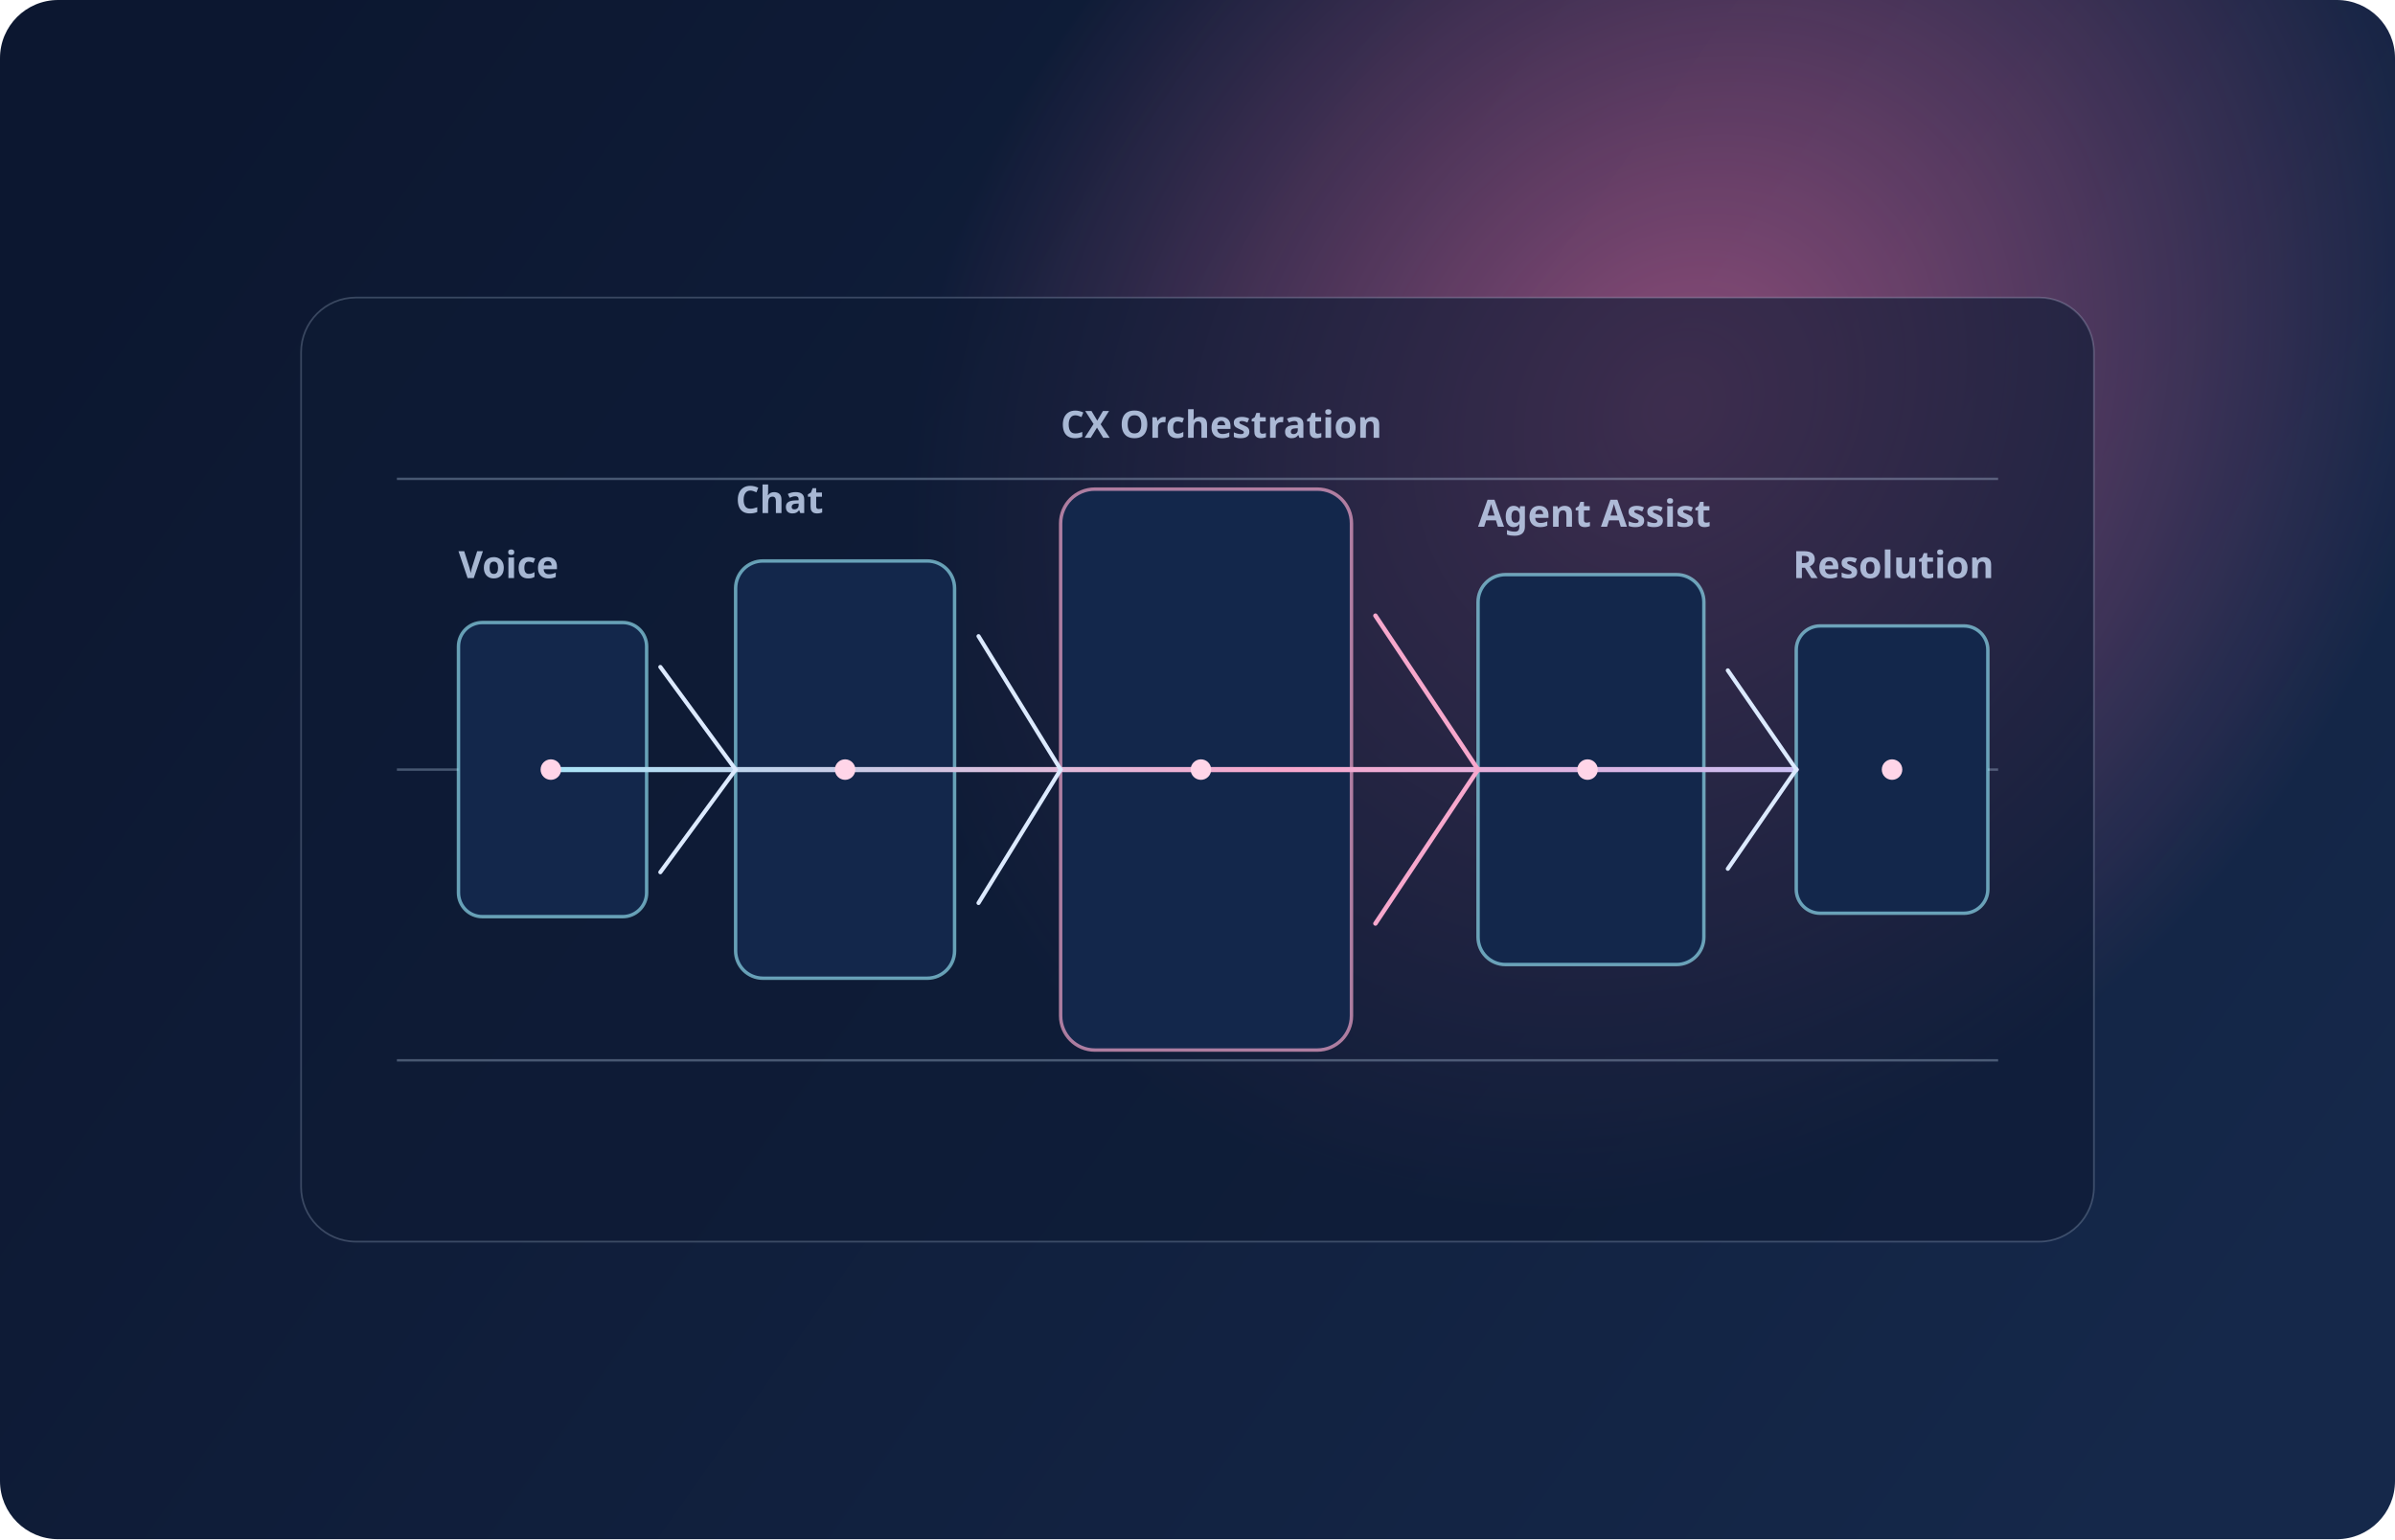
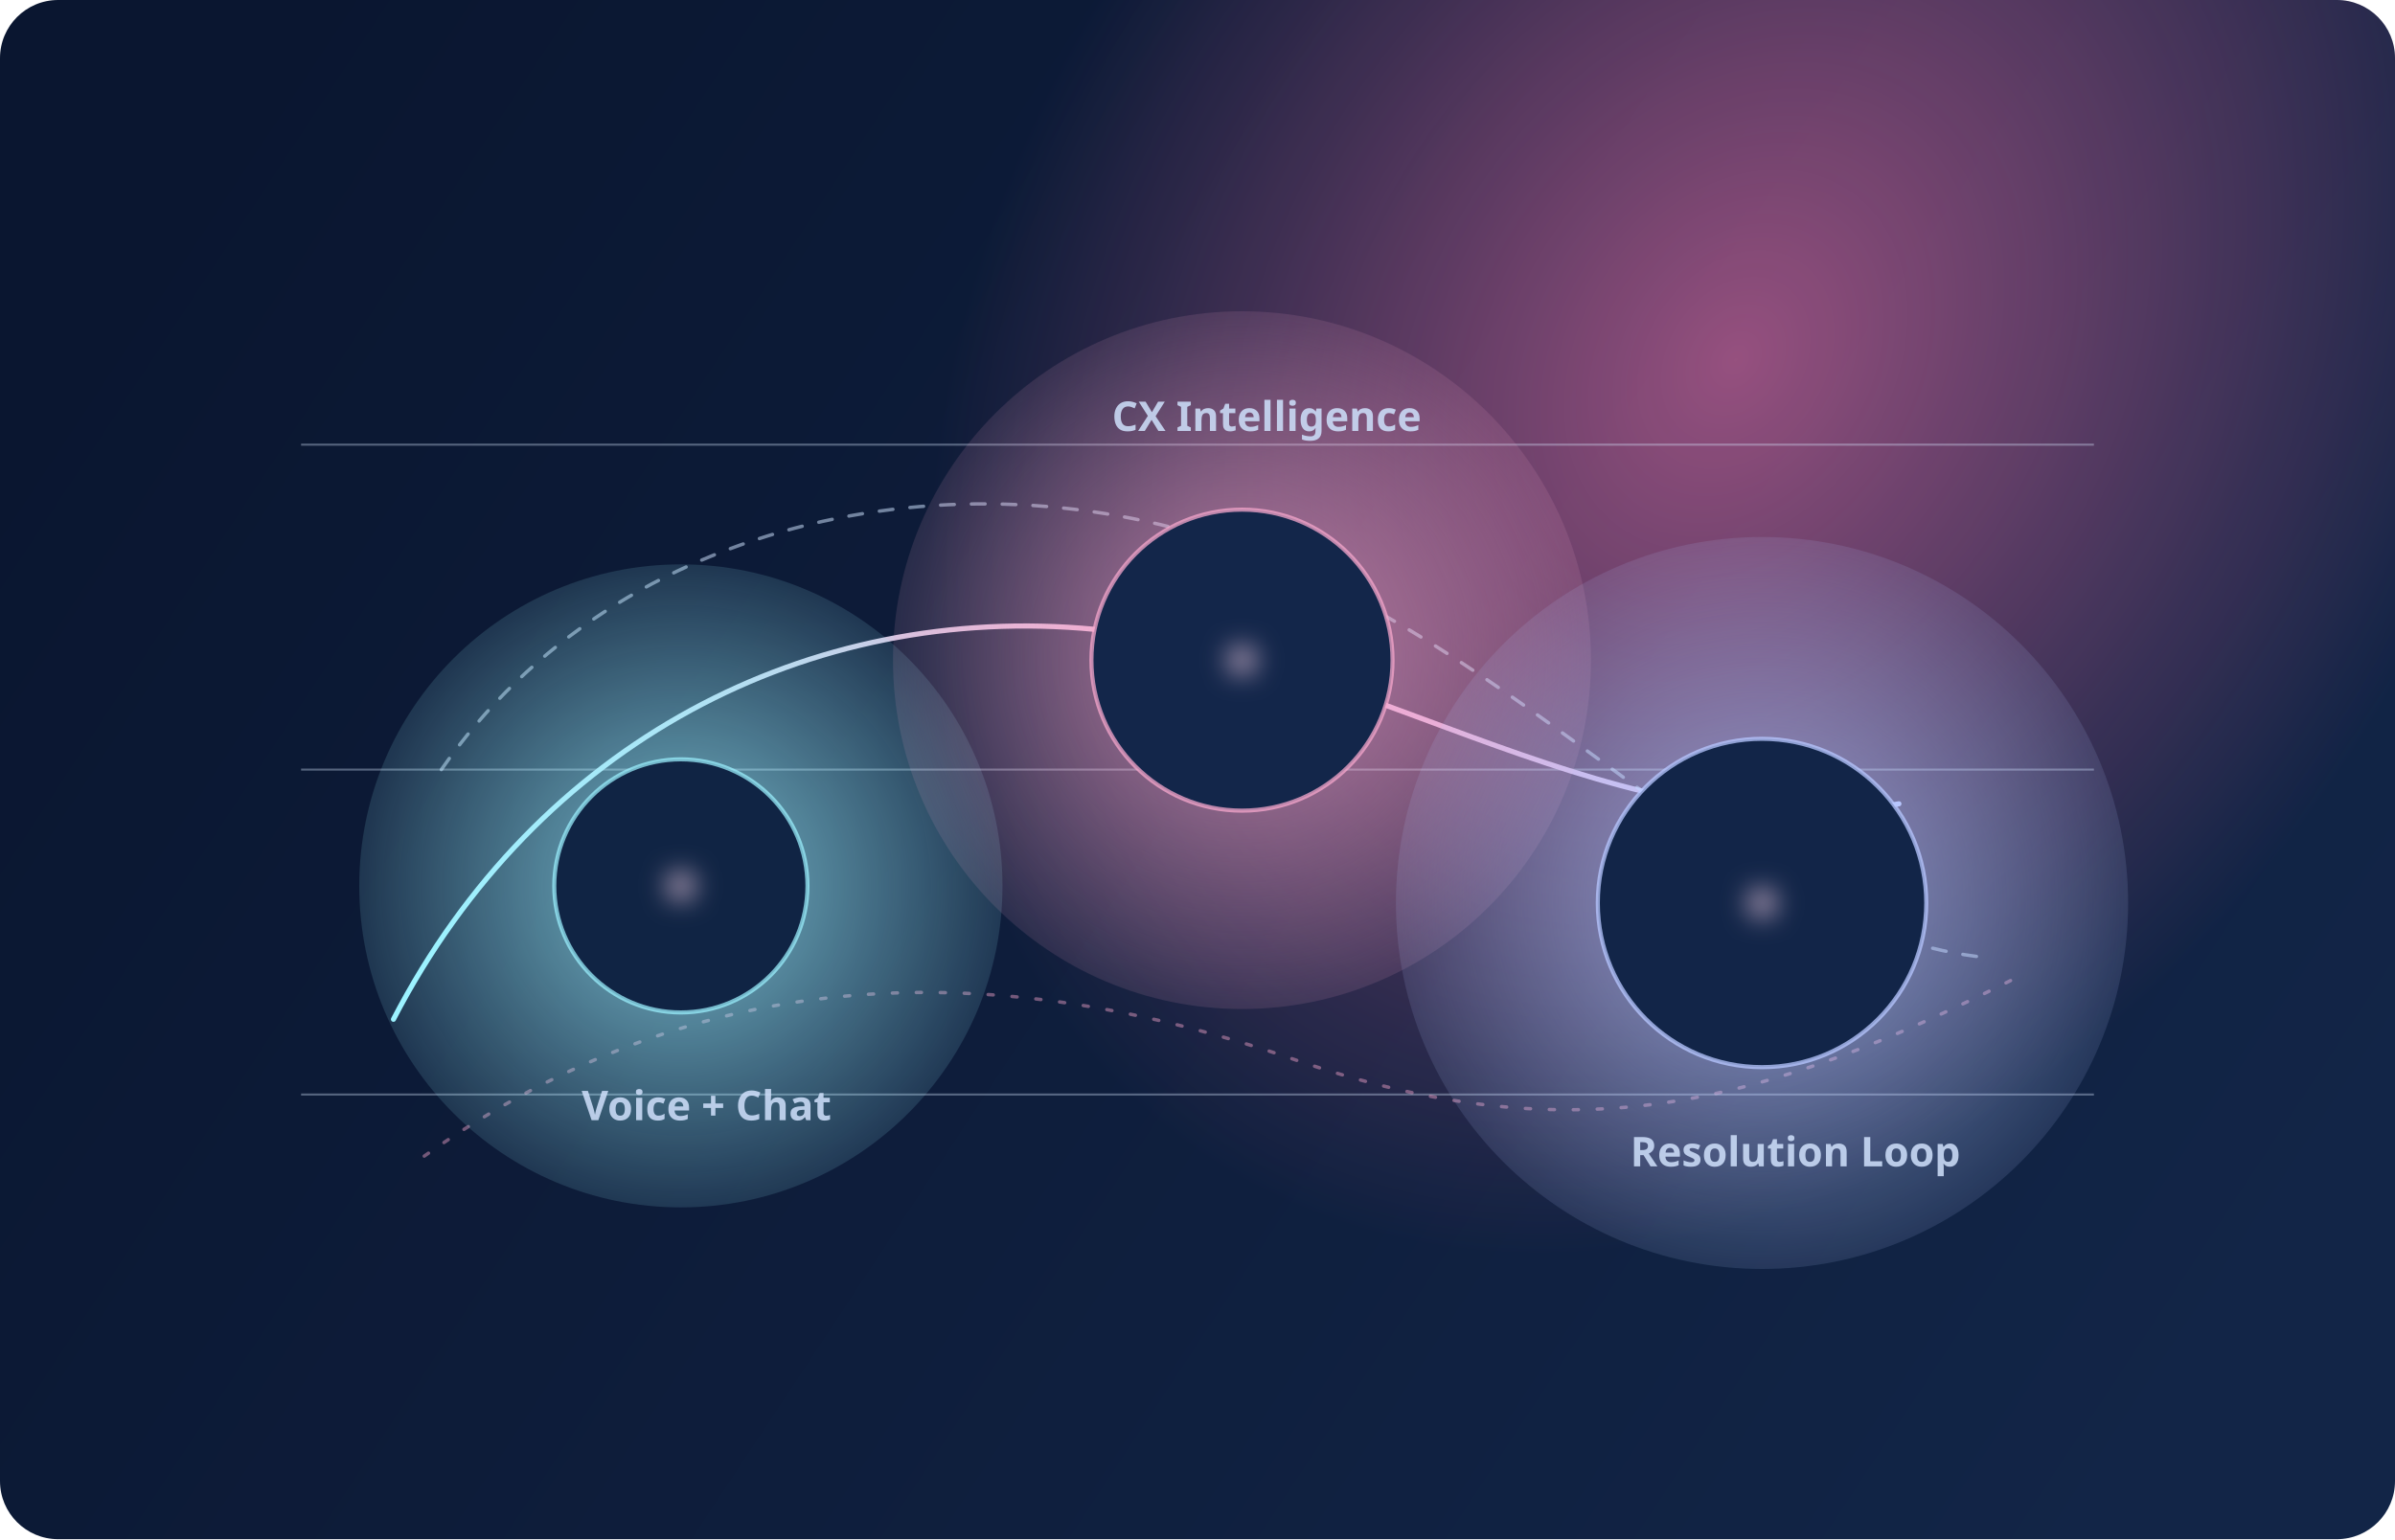
<svg xmlns="http://www.w3.org/2000/svg" width="1400" height="900" viewBox="0 0 1400 900" fill="none">
  <defs>
-     <linearGradient id="bg" x1="130" y1="50" x2="1270" y2="850" gradientUnits="userSpaceOnUse">
-       <stop stop-color="#0C1730" />
-       <stop offset="1" stop-color="#15284A" />
+     <linearGradient id="bg1" x1="120" y1="80" x2="1270" y2="840" gradientUnits="userSpaceOnUse">
+       <stop stop-color="#0A1630" />
+       <stop offset="1" stop-color="#122547" />
    </linearGradient>
-     <radialGradient id="pinkGlow" cx="0" cy="0" r="1" gradientUnits="userSpaceOnUse" gradientTransform="translate(980 240) rotate(130) scale(500 420)">
-       <stop stop-color="#FF76B0" stop-opacity="0.52" />
-       <stop offset="1" stop-color="#FF76B0" stop-opacity="0" />
+     <radialGradient id="glow1" cx="0" cy="0" r="1" gradientUnits="userSpaceOnUse" gradientTransform="translate(1015 210) rotate(124) scale(560 430)">
+       <stop stop-color="#FF77B2" stop-opacity="0.56" />
+       <stop offset="1" stop-color="#FF77B2" stop-opacity="0" />
    </radialGradient>
-     <linearGradient id="line" x1="250" y1="450" x2="1160" y2="450" gradientUnits="userSpaceOnUse">
-       <stop stop-color="#9CEEFF" />
-       <stop offset="0.55" stop-color="#F7A7CC" />
-       <stop offset="1" stop-color="#B7C5FF" />
+     <radialGradient id="orbA" cx="0" cy="0" r="1" gradientUnits="userSpaceOnUse" gradientTransform="translate(398 518) rotate(90) scale(230 230)">
+       <stop stop-color="#9CF2FF" stop-opacity="0.74" />
+       <stop offset="1" stop-color="#9CF2FF" stop-opacity="0" />
+     </radialGradient>
+     <radialGradient id="orbB" cx="0" cy="0" r="1" gradientUnits="userSpaceOnUse" gradientTransform="translate(726 386) rotate(90) scale(250 250)">
+       <stop stop-color="#F7A8CD" stop-opacity="0.66" />
+       <stop offset="1" stop-color="#F7A8CD" stop-opacity="0" />
+     </radialGradient>
+     <radialGradient id="orbC" cx="0" cy="0" r="1" gradientUnits="userSpaceOnUse" gradientTransform="translate(1030 528) rotate(90) scale(260 260)">
+       <stop stop-color="#B4C9FF" stop-opacity="0.72" />
+       <stop offset="1" stop-color="#B4C9FF" stop-opacity="0" />
+     </radialGradient>
+     <linearGradient id="strokeOrbit" x1="250" y1="470" x2="1130" y2="440" gradientUnits="userSpaceOnUse">
+       <stop stop-color="#9CF2FF" />
+       <stop offset="0.52" stop-color="#F7A8CD" />
+       <stop offset="1" stop-color="#B7C6FF" />
    </linearGradient>
+     <filter id="softGlow" x="-50%" y="-50%" width="200%" height="200%" color-interpolation-filters="sRGB">
+       <feGaussianBlur stdDeviation="8" />
+     </filter>
  </defs>
-   <rect width="1400" height="900" rx="34" fill="url(#bg)" />
-   <rect width="1400" height="900" rx="34" fill="url(#pinkGlow)" />
-   <rect x="176" y="174" width="1048" height="552" rx="32" fill="#0D1B35" fill-opacity="0.62" stroke="#D6E9FF" stroke-opacity="0.22" />
-   <g opacity="0.3" stroke="#CFE8FF" stroke-width="1.4">
-     <path d="M232 280H1168" />
-     <path d="M232 450H1168" />
-     <path d="M232 620H1168" />
+   <rect width="1400" height="900" rx="34" fill="url(#bg1)" />
+   <rect width="1400" height="900" rx="34" fill="url(#glow1)" />
+   <g opacity="0.36" stroke="#D7E9FF" stroke-width="1.2">
+     <path d="M176 260H1224" />
+     <path d="M176 450H1224" />
+     <path d="M176 640H1224" />
  </g>
-   <g fill="#13274B" stroke="#9DEEFF" stroke-opacity="0.62" stroke-width="2">
-     <rect x="268" y="364" width="110" height="172" rx="14" />
-     <rect x="430" y="328" width="128" height="244" rx="16" />
-     <rect x="620" y="286" width="170" height="328" rx="20" stroke="#F6A7CC" stroke-opacity="0.68" />
-     <rect x="864" y="336" width="132" height="228" rx="16" />
-     <rect x="1050" y="366" width="112" height="168" rx="14" />
+   <path d="M230 596C314 434 473 352 640 368C805 384 945 500 1110 470" stroke="url(#strokeOrbit)" stroke-width="3" stroke-linecap="round" />
+   <path d="M258 450C362 300 568 260 734 324C906 390 1018 546 1162 560" stroke="#CFE5FF" stroke-opacity="0.52" stroke-width="2" stroke-linecap="round" stroke-dasharray="8 10" />
+   <path d="M248 676C412 560 584 560 758 620C922 676 1032 646 1182 570" stroke="#F5A7CC" stroke-opacity="0.44" stroke-width="2" stroke-linecap="round" stroke-dasharray="3 11" />
+   <circle cx="398" cy="518" r="188" fill="url(#orbA)" />
+   <circle cx="726" cy="386" r="204" fill="url(#orbB)" />
+   <circle cx="1030" cy="528" r="214" fill="url(#orbC)" />
+   <circle cx="398" cy="518" r="74" fill="#102444" stroke="#9CF2FF" stroke-opacity="0.72" stroke-width="2.4" />
+   <circle cx="726" cy="386" r="88" fill="#13264A" stroke="#F7A8CD" stroke-opacity="0.74" stroke-width="2.4" />
+   <circle cx="1030" cy="528" r="96" fill="#122548" stroke="#B7C6FF" stroke-opacity="0.76" stroke-width="2.4" />
+   <g fill="#FFD7EA" filter="url(#softGlow)">
+     <circle cx="398" cy="518" r="7" />
+     <circle cx="726" cy="386" r="7" />
+     <circle cx="1030" cy="528" r="7" />
  </g>
-   <path d="M322 450H1050" stroke="url(#line)" stroke-width="3" stroke-linecap="round" />
-   <path d="M386 390L430 450L386 510" stroke="#DCEAFF" stroke-width="2.4" stroke-linecap="round" />
-   <path d="M572 372L620 450L572 528" stroke="#DCEAFF" stroke-width="2.4" stroke-linecap="round" />
-   <path d="M804 360L864 450L804 540" stroke="#F7A8CD" stroke-width="2.6" stroke-linecap="round" />
-   <path d="M1010 392L1050 450L1010 508" stroke="#DCEAFF" stroke-width="2.4" stroke-linecap="round" />
-   <g fill="#FFD5E8">
-     <circle cx="322" cy="450" r="6" />
-     <circle cx="494" cy="450" r="6" />
-     <circle cx="702" cy="450" r="6" />
-     <circle cx="928" cy="450" r="6" />
-     <circle cx="1106" cy="450" r="6" />
-   </g>
-   <g fill="#C8D9F5" font-family="Manrope, sans-serif" font-size="22" font-weight="600" opacity="0.82">
-     <text x="268" y="338">Voice</text>
-     <text x="430" y="300">Chat</text>
-     <text x="620" y="256">CX Orchestration</text>
-     <text x="864" y="308">Agent Assist</text>
-     <text x="1048" y="338">Resolution</text>
+   <g fill="#CBDCF7" font-family="Manrope, sans-serif" font-size="24" font-weight="600" opacity="0.88">
+     <text x="340" y="655">Voice + Chat</text>
+     <text x="650" y="252">CX Intelligence</text>
+     <text x="953" y="682">Resolution Loop</text>
  </g>
</svg>
